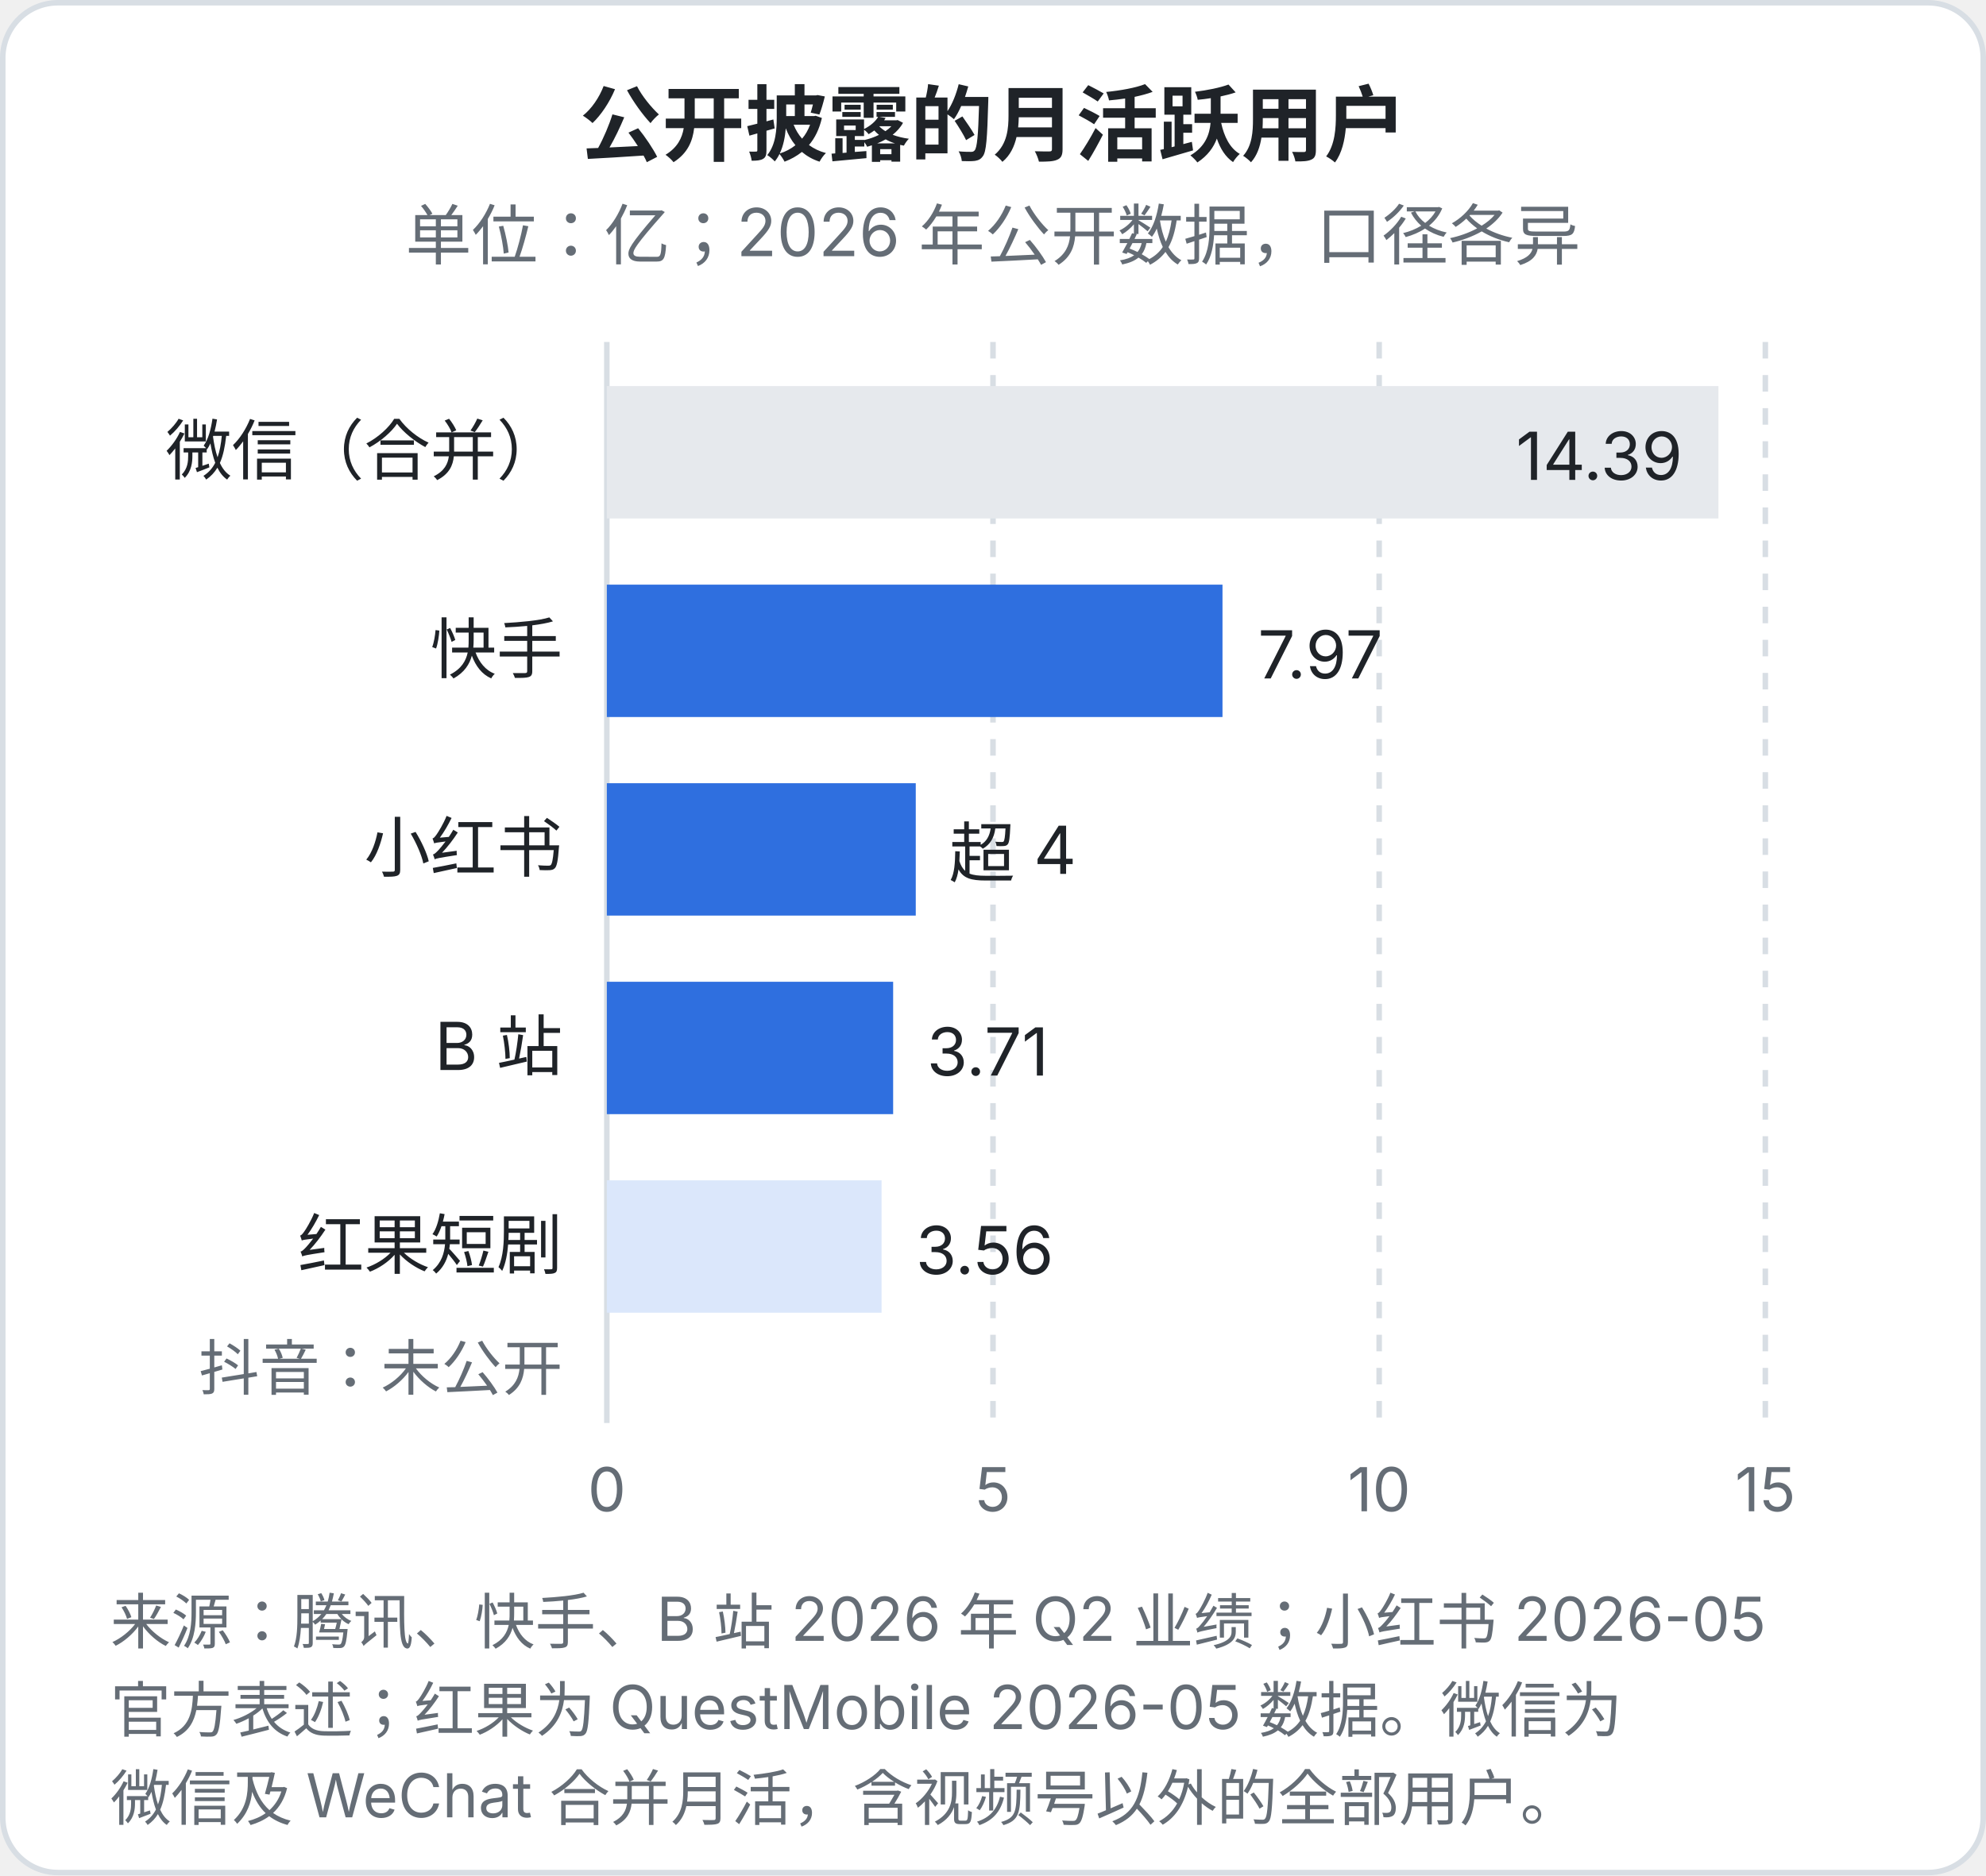
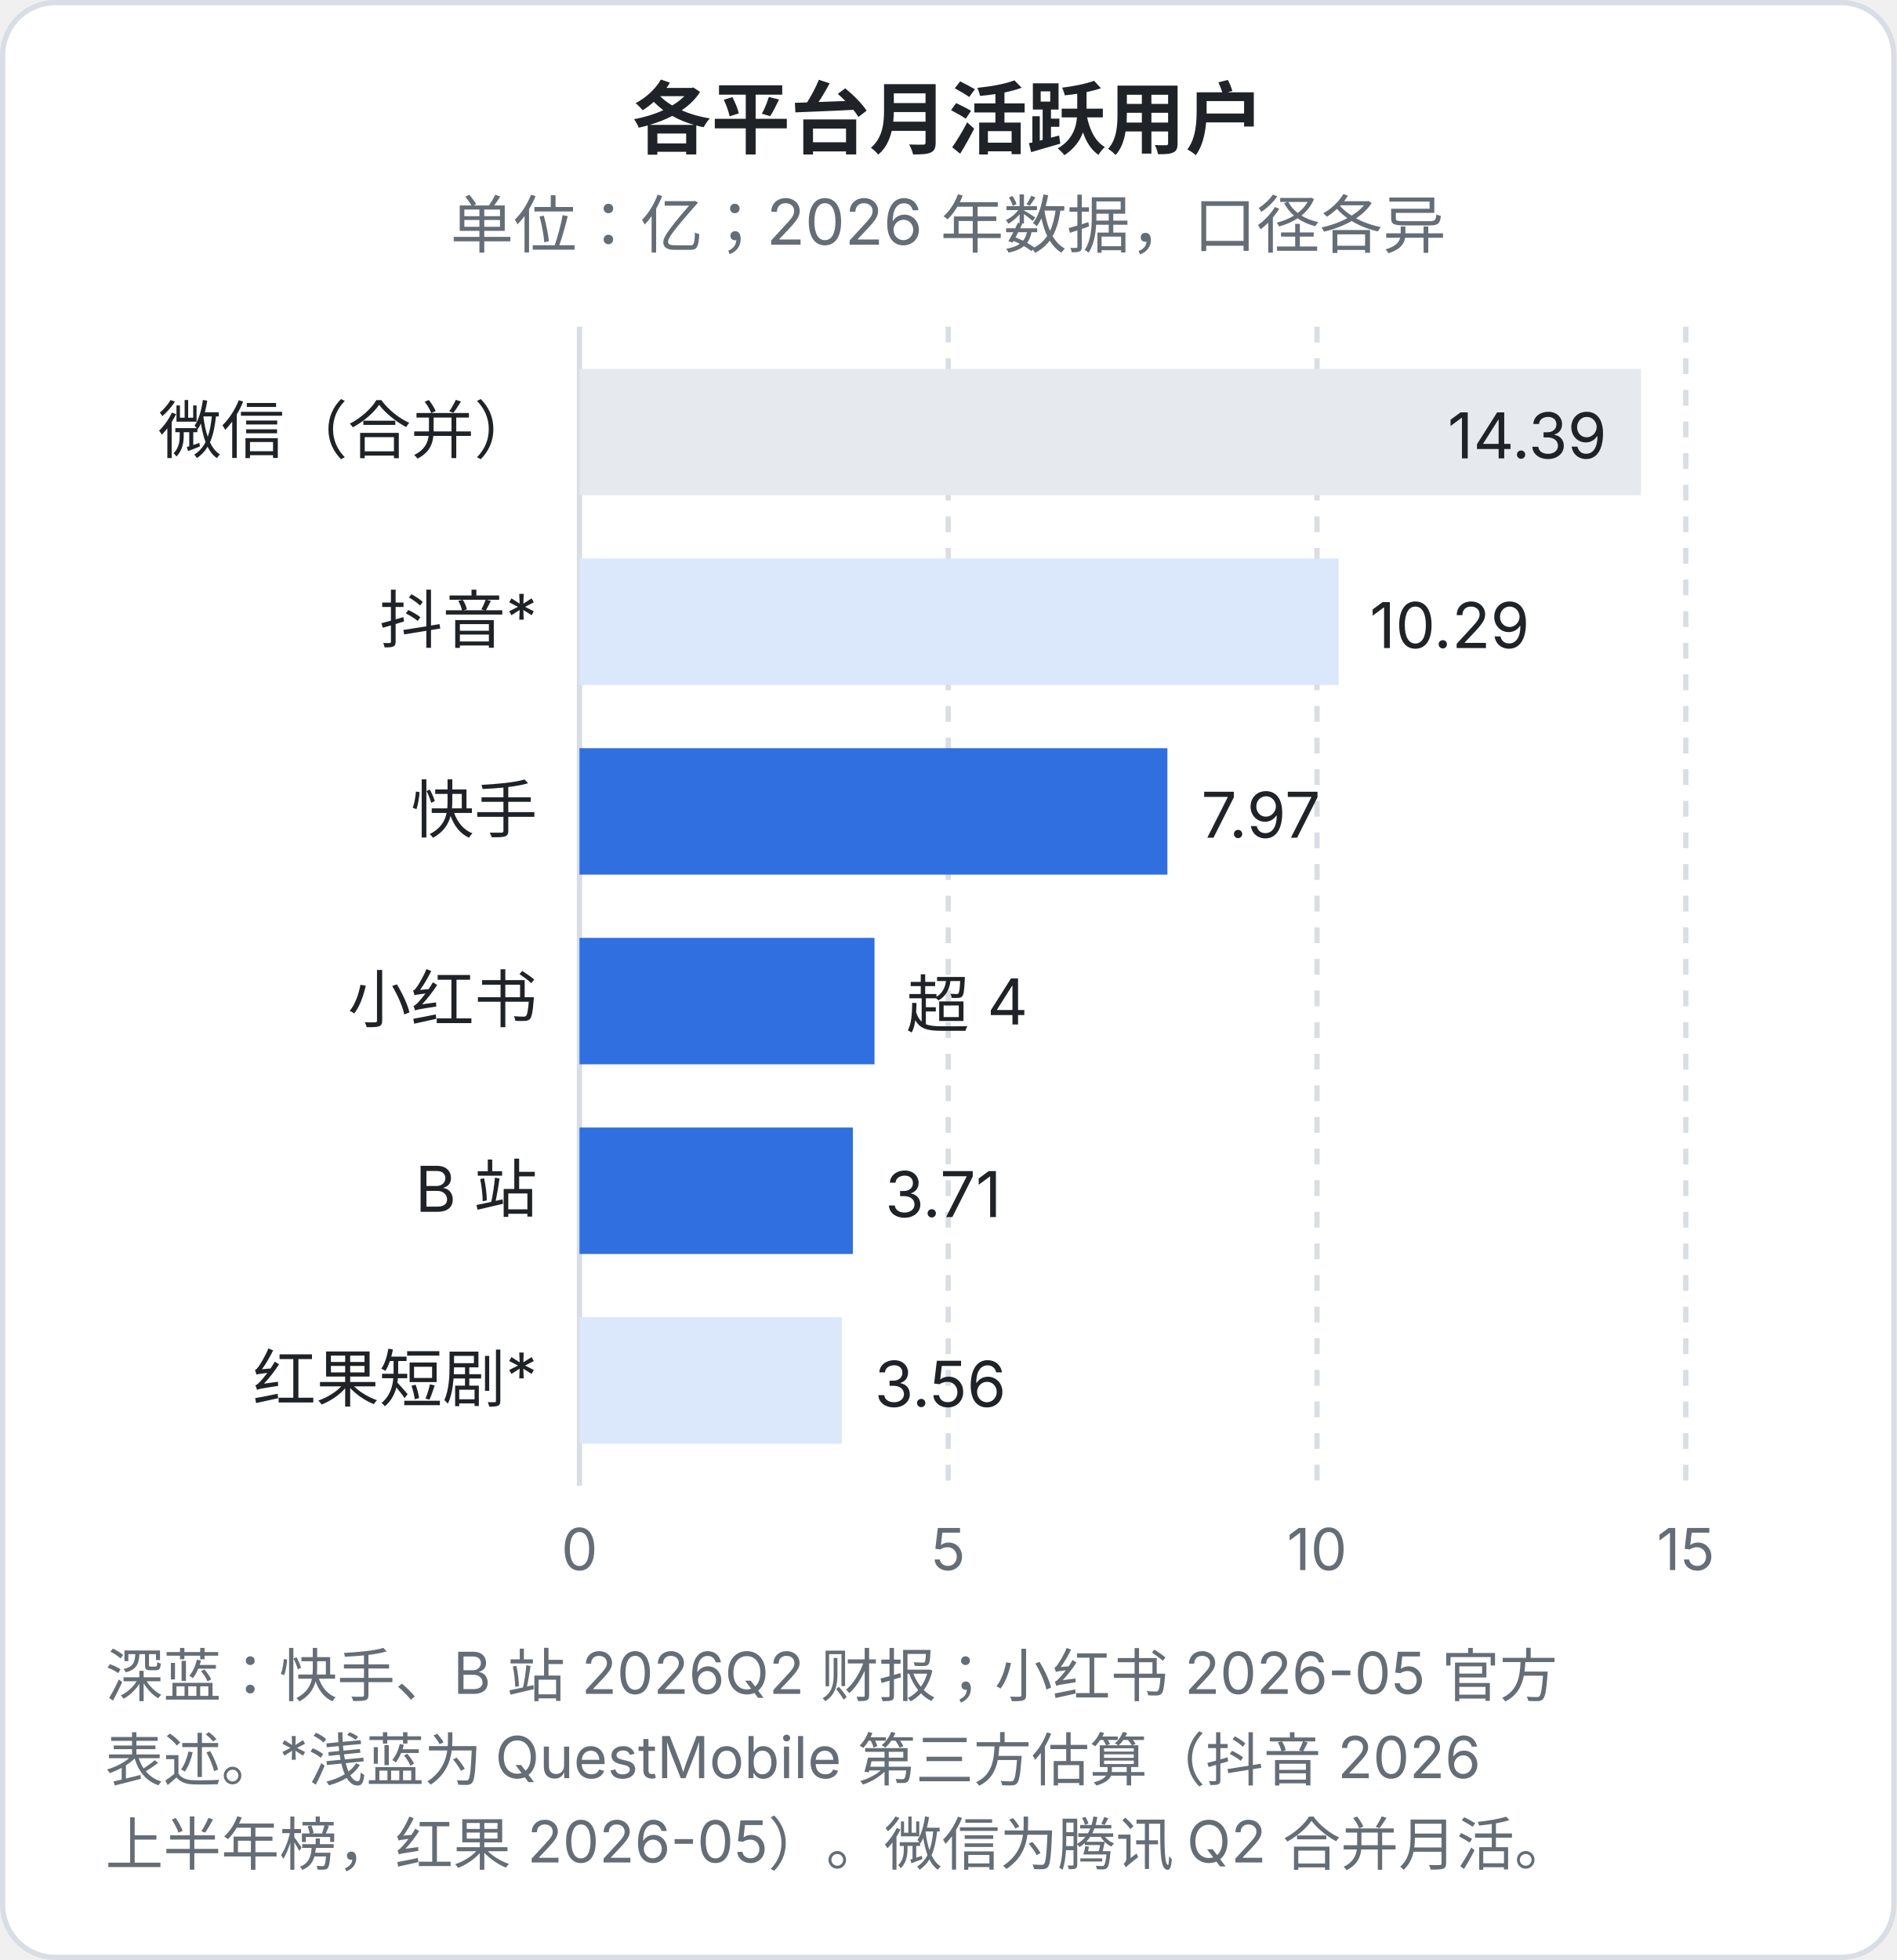
- <svg xmlns="http://www.w3.org/2000/svg" viewBox="0 0 360 340" width="360" height="340" font-family="-apple-system, 'PingFang SC', 'Hiragino Sans GB', 'Helvetica Neue', sans-serif">
-   <rect x="0.5" y="0.5" width="359" height="339" rx="10" fill="#ffffff" stroke="#d8dee4" />
-   <text x="180" y="28" font-size="15" fill="#1f2328" text-anchor="middle" font-weight="600">公开披露的月活跃用户</text>
-   <text x="180" y="47" font-size="12" fill="#656d76" text-anchor="middle">单位：亿；2026 年公开数据，口径各异</text>
-   <line x1="110" y1="62" x2="110" y2="258" stroke="#d8dee4" />
-   <line x1="180" y1="62" x2="180" y2="258" stroke="#d8dee4" stroke-dasharray="3 3" />
-   <line x1="250" y1="62" x2="250" y2="258" stroke="#d8dee4" stroke-dasharray="3 3" />
-   <line x1="320" y1="62" x2="320" y2="258" stroke="#d8dee4" stroke-dasharray="3 3" />
-   <text x="110" y="274" font-size="11" fill="#656d76" text-anchor="middle">0</text>
-   <text x="180" y="274" font-size="11" fill="#656d76" text-anchor="middle">5</text>
-   <text x="250" y="274" font-size="11" fill="#656d76" text-anchor="middle">10</text>
-   <text x="320" y="274" font-size="11" fill="#656d76" text-anchor="middle">15</text>
+ <svg xmlns="http://www.w3.org/2000/svg" viewBox="0 0 360 372" width="360" height="372" font-family="-apple-system, 'PingFang SC', 'Hiragino Sans GB', 'Helvetica Neue', sans-serif">
+   <rect x="0.5" y="0.5" width="359" height="371" rx="10" fill="#ffffff" stroke="#d8dee4" />
+   <text x="180" y="28" font-size="15" fill="#1f2328" text-anchor="middle" font-weight="600">各平台月活跃用户</text>
+   <text x="180" y="47" font-size="12" fill="#656d76" text-anchor="middle">单位：亿；2026 年数据，口径各异</text>
+   <line x1="110" y1="62" x2="110" y2="282" stroke="#d8dee4" />
+   <line x1="180" y1="62" x2="180" y2="282" stroke="#d8dee4" stroke-dasharray="3 3" />
+   <line x1="250" y1="62" x2="250" y2="282" stroke="#d8dee4" stroke-dasharray="3 3" />
+   <line x1="320" y1="62" x2="320" y2="282" stroke="#d8dee4" stroke-dasharray="3 3" />
+   <text x="110" y="298" font-size="11" fill="#656d76" text-anchor="middle">0</text>
+   <text x="180" y="298" font-size="11" fill="#656d76" text-anchor="middle">5</text>
+   <text x="250" y="298" font-size="11" fill="#656d76" text-anchor="middle">10</text>
+   <text x="320" y="298" font-size="11" fill="#656d76" text-anchor="middle">15</text>
  <text x="102" y="86" font-size="12" fill="#1f2328" text-anchor="end">微信（合并）</text>
  <rect x="110" y="70" width="201.5" height="24" fill="#e6e9ed" />
  <text x="305" y="87" font-size="12" fill="#1f2328" text-anchor="end">14.39</text>
-   <text x="102" y="122" font-size="12" fill="#1f2328" text-anchor="end">快手</text>
-   <rect x="110" y="106" width="111.6" height="24" fill="#2f6fdf" />
-   <text x="228" y="123" font-size="12" fill="#1f2328">7.97</text>
-   <text x="102" y="158" font-size="12" fill="#1f2328" text-anchor="end">小红书</text>
-   <rect x="110" y="142" width="56" height="24" fill="#2f6fdf" />
-   <text x="172" y="159" font-size="12" fill="#1f2328">超 4</text>
-   <text x="102" y="194" font-size="12" fill="#1f2328" text-anchor="end">B 站</text>
-   <rect x="110" y="178" width="51.9" height="24" fill="#2f6fdf" />
-   <text x="168" y="195" font-size="12" fill="#1f2328">3.71</text>
-   <text x="102" y="230" font-size="12" fill="#1f2328" text-anchor="end">红果短剧</text>
-   <rect x="110" y="214" width="49.8" height="24" fill="#dbe7fb" />
-   <text x="166" y="231" font-size="12" fill="#1f2328">3.56</text>
-   <text x="102" y="252" font-size="11" fill="#656d76" text-anchor="end">抖音：未公开</text>
-   <text x="20" y="298" font-size="11" fill="#656d76">来源：腾讯、快手、B 站 2026 年 Q2 业绩；小红书 2026-05</text>
-   <text x="20" y="314" font-size="11" fill="#656d76">官方表述；红果为 QuestMobile 2026-05 数据。微信为</text>
-   <text x="20" y="330" font-size="11" fill="#656d76">微信及 WeChat 合并月活，含视频号以外的全部用户。</text>
+   <text x="102" y="122" font-size="12" fill="#1f2328" text-anchor="end">抖音*</text>
+   <rect x="110" y="106" width="144.1" height="24" fill="#dbe7fb" />
+   <text x="260" y="123" font-size="12" fill="#1f2328">10.29</text>
+   <text x="102" y="158" font-size="12" fill="#1f2328" text-anchor="end">快手</text>
+   <rect x="110" y="142" width="111.6" height="24" fill="#2f6fdf" />
+   <text x="228" y="159" font-size="12" fill="#1f2328">7.97</text>
+   <text x="102" y="194" font-size="12" fill="#1f2328" text-anchor="end">小红书</text>
+   <rect x="110" y="178" width="56" height="24" fill="#2f6fdf" />
+   <text x="172" y="195" font-size="12" fill="#1f2328">超 4</text>
+   <text x="102" y="230" font-size="12" fill="#1f2328" text-anchor="end">B 站</text>
+   <rect x="110" y="214" width="51.9" height="24" fill="#2f6fdf" />
+   <text x="168" y="231" font-size="12" fill="#1f2328">3.71</text>
+   <text x="102" y="266" font-size="12" fill="#1f2328" text-anchor="end">红果短剧*</text>
+   <rect x="110" y="250" width="49.8" height="24" fill="#dbe7fb" />
+   <text x="166" y="267" font-size="12" fill="#1f2328">3.56</text>
+   <text x="20" y="322" font-size="11" fill="#656d76">深蓝：快手、B 站 2026Q2 财报；小红书 2026-05 官方</text>
+   <text x="20" y="338" font-size="11" fill="#656d76">表述。*浅蓝为 QuestMobile 第三方估算（抖音 2026</text>
+   <text x="20" y="354" font-size="11" fill="#656d76">上半年榜，红果 2026-05）。微信为腾讯 Q2 合并月活。</text>
</svg>
